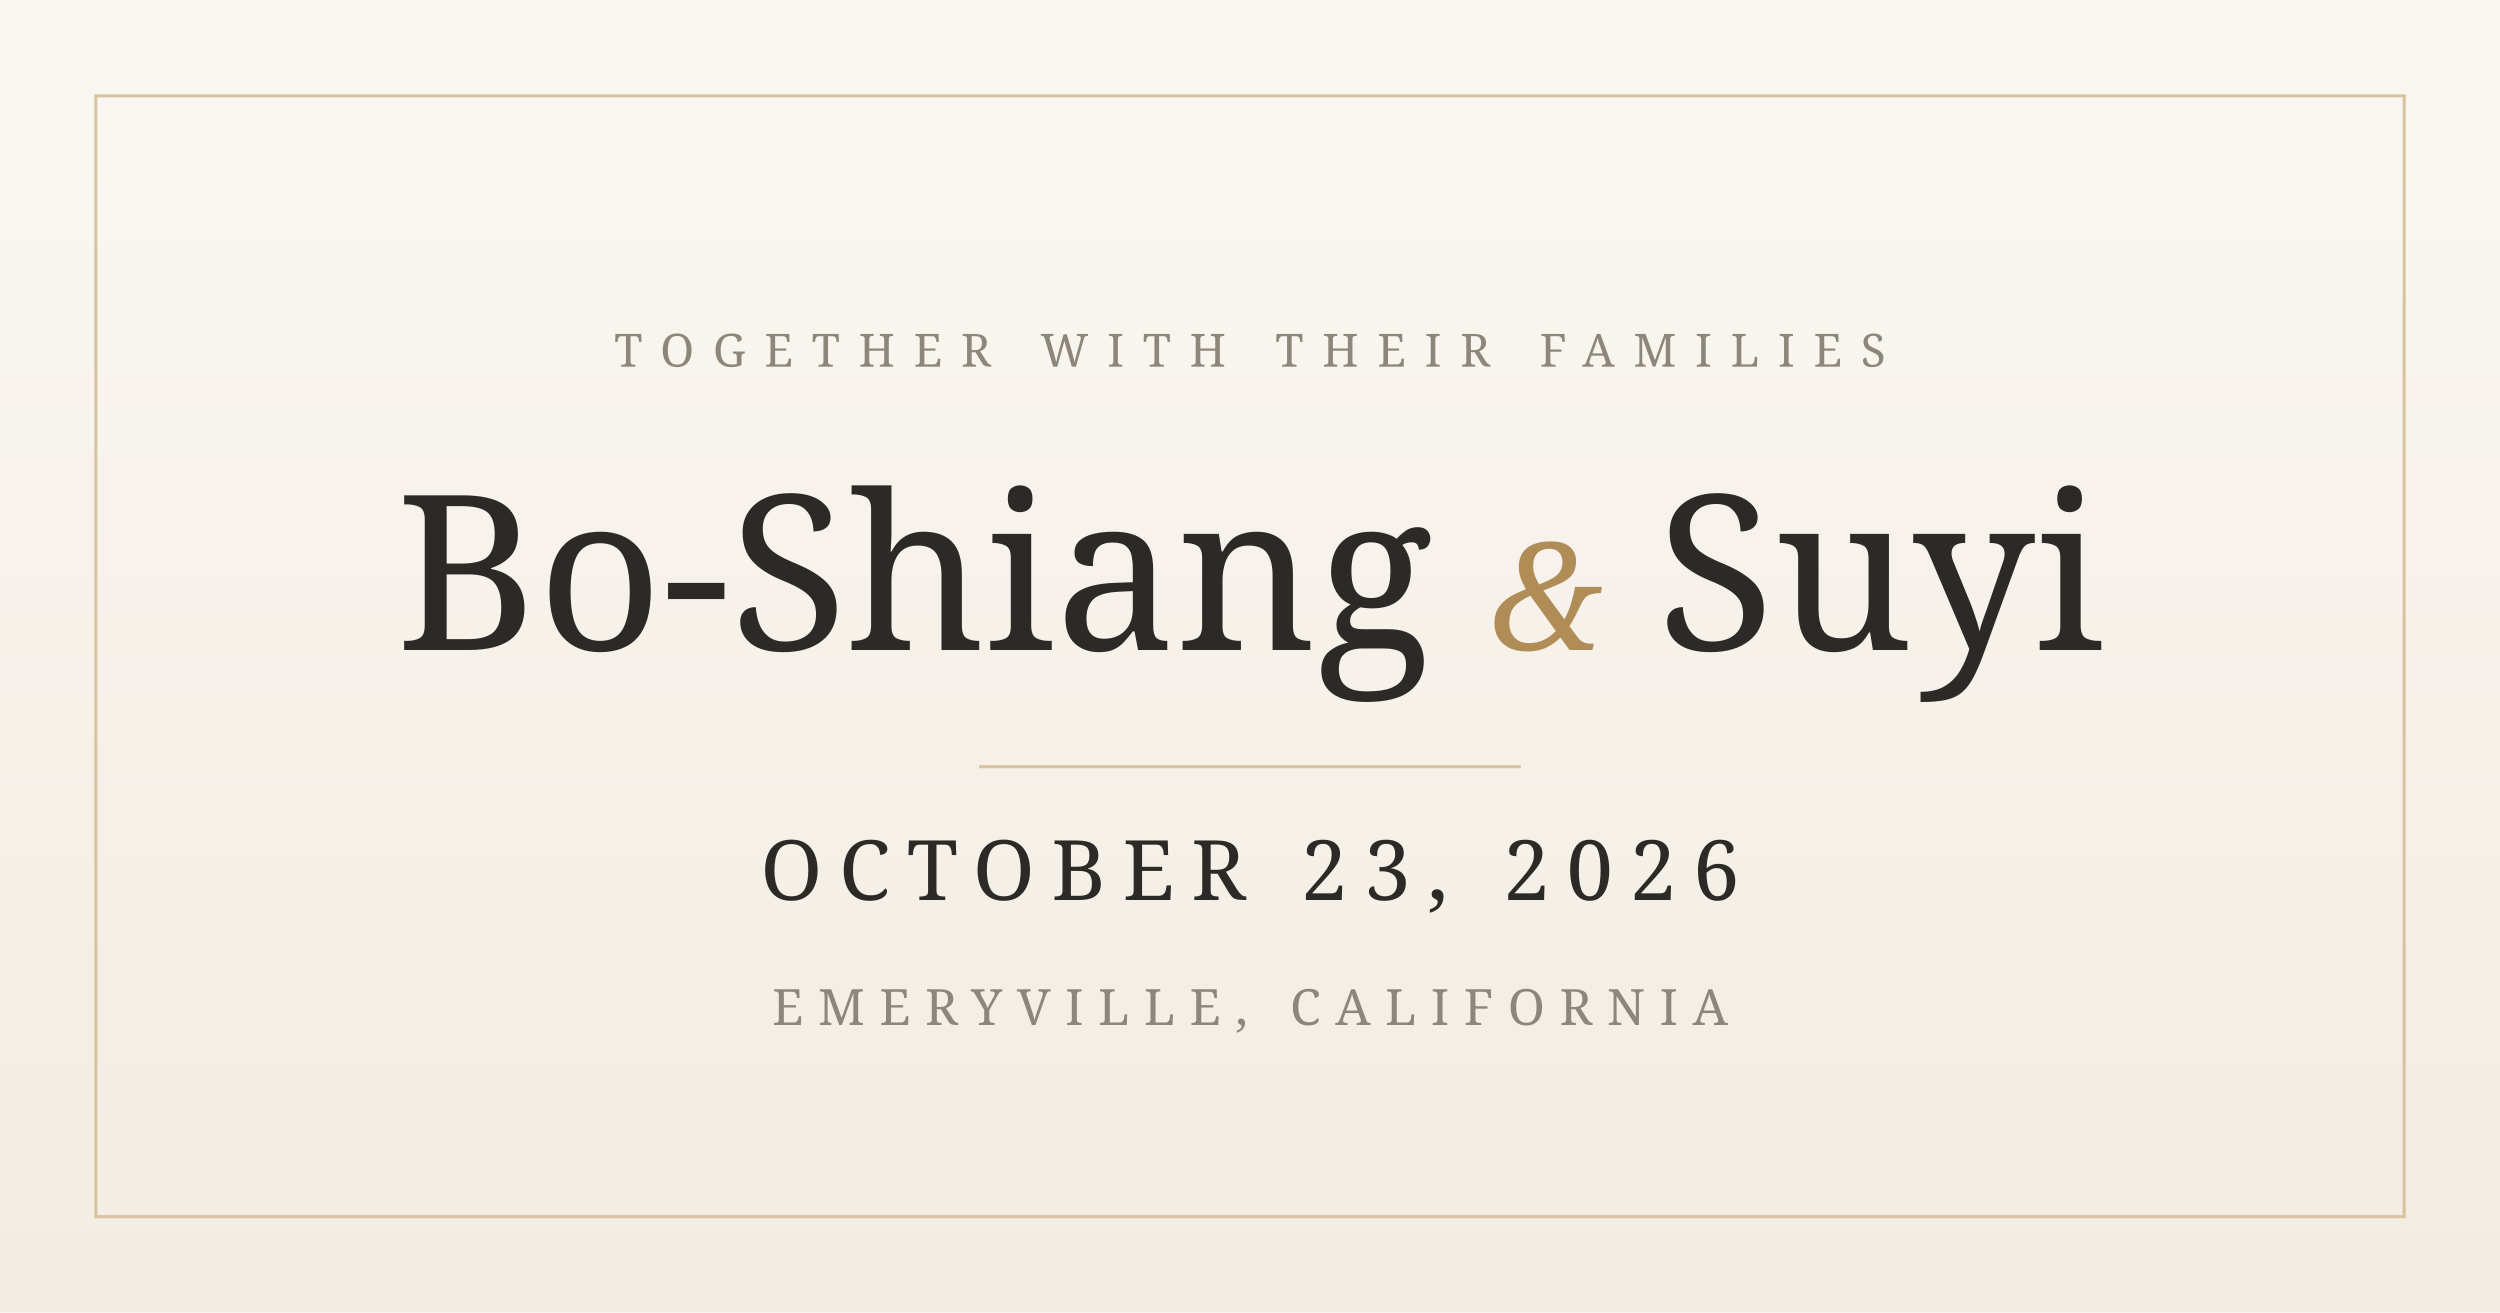
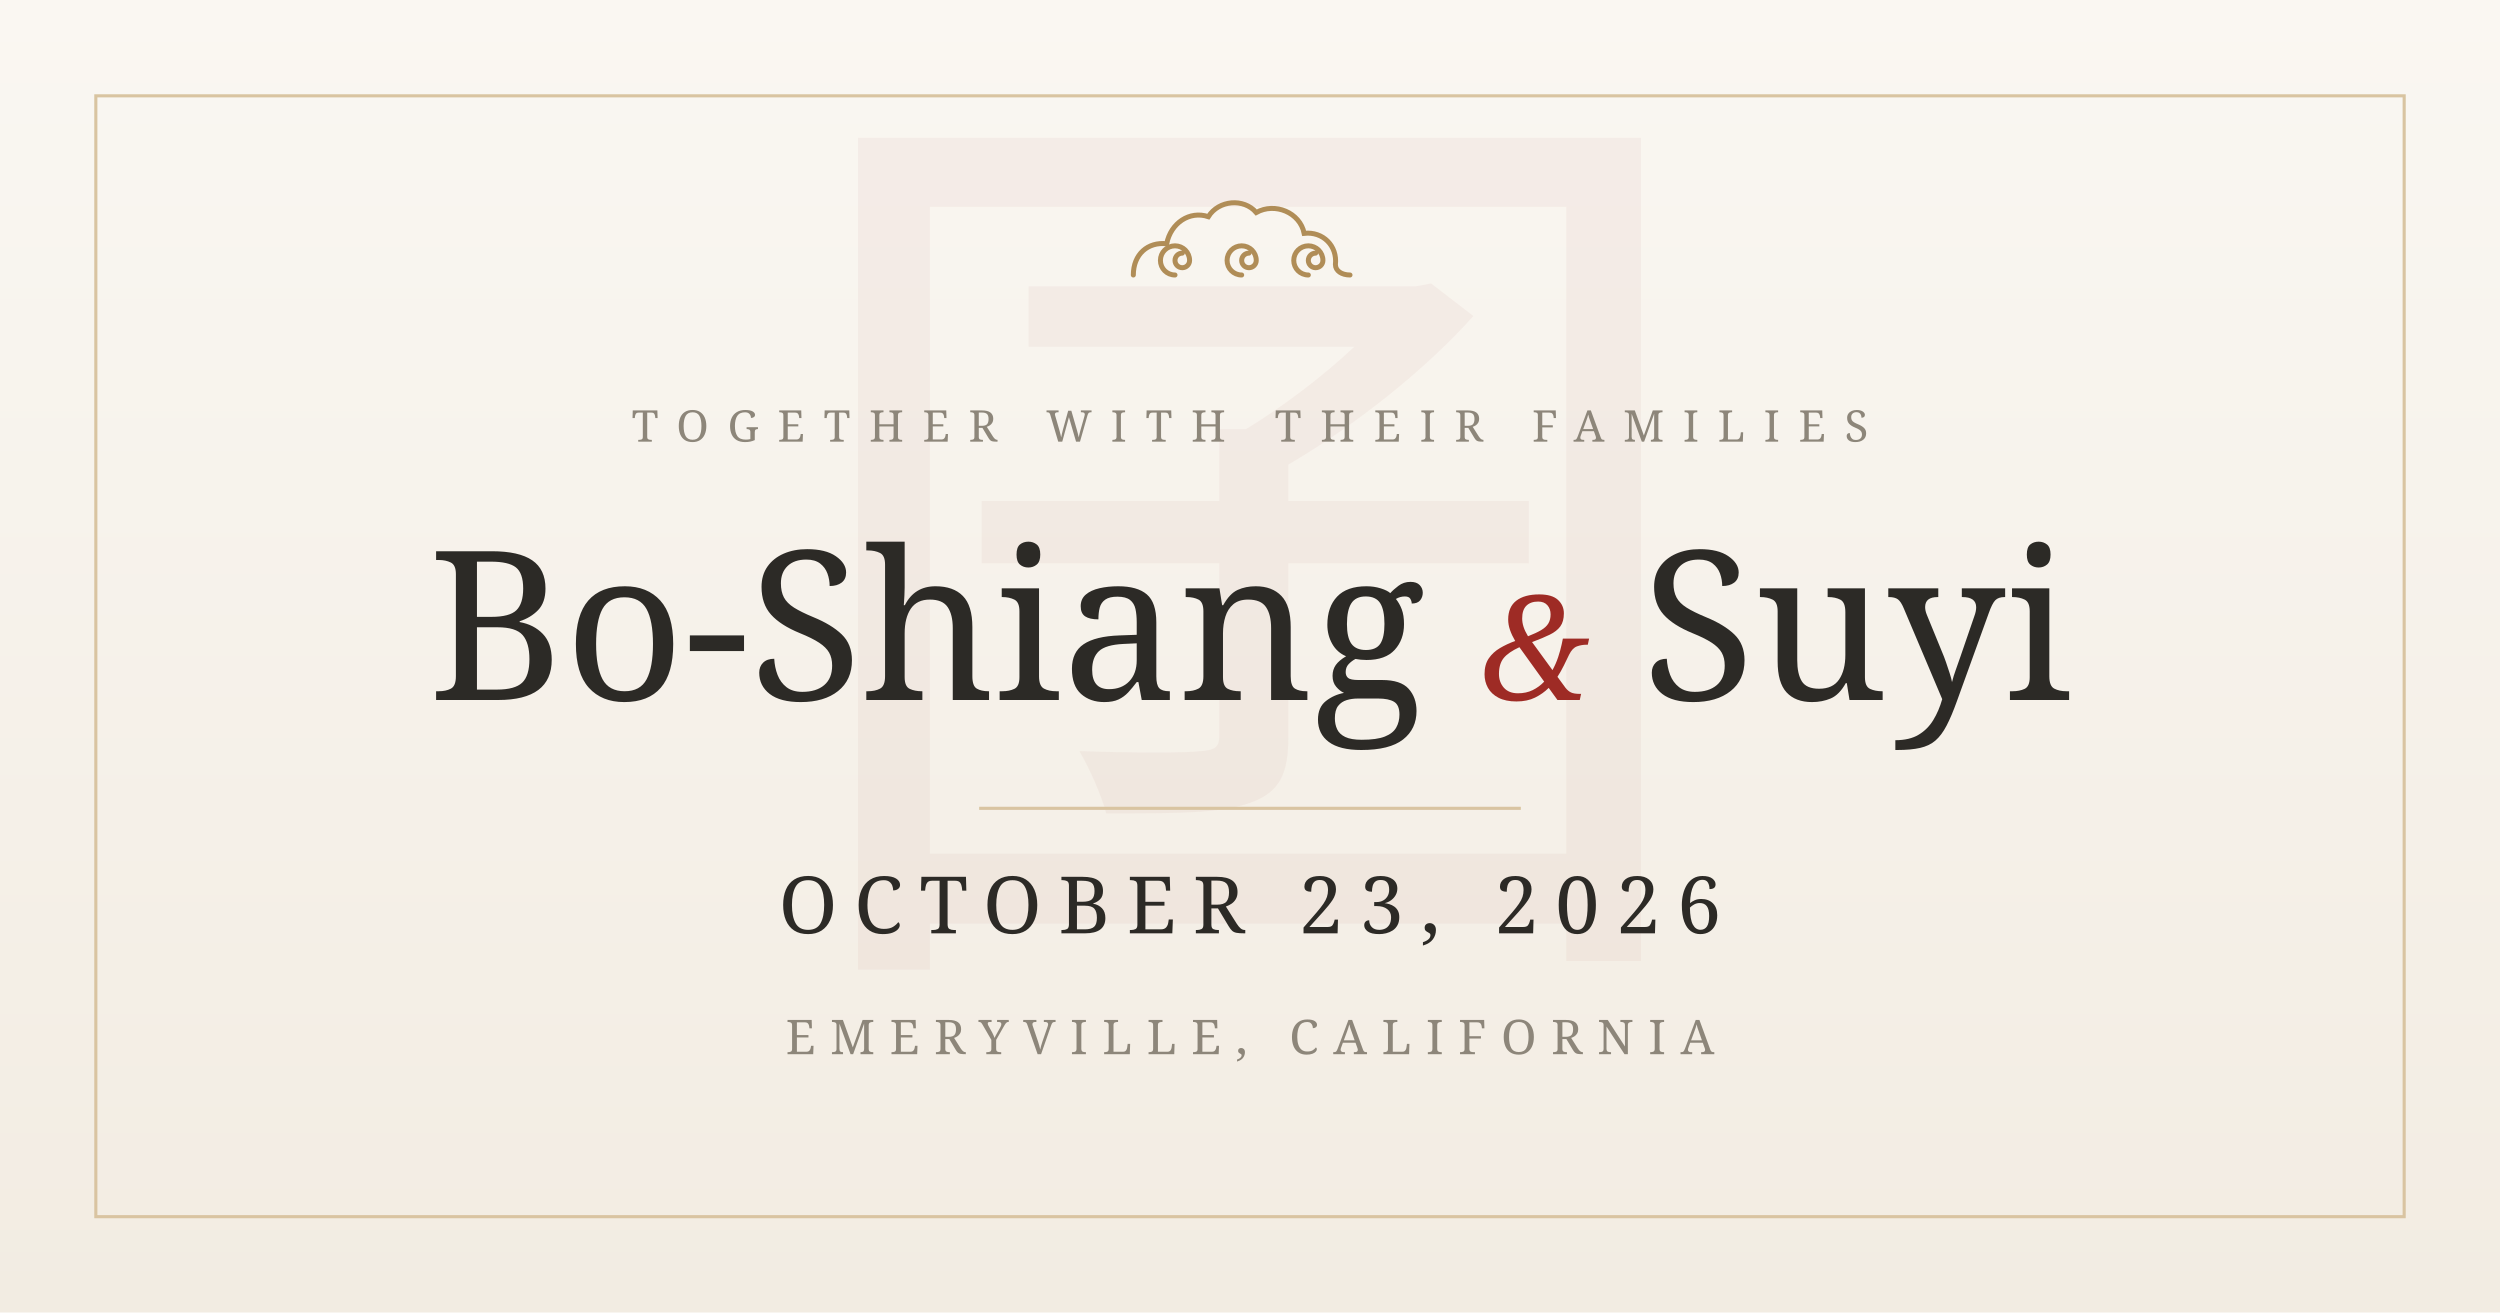
<svg xmlns="http://www.w3.org/2000/svg" viewBox="0 0 1200 630" width="1200" height="630">
  <defs>
    <linearGradient id="bg" x1="0" y1="0" x2="0" y2="1">
      <stop offset="0%" stop-color="#faf7f2" />
      <stop offset="100%" stop-color="#f2ece2" />
    </linearGradient>
  </defs>
  <rect width="1200" height="630" fill="url(#bg)" />
+   <text x="600" y="430" text-anchor="middle" font-family="'Noto Serif TC','PingFang TC','Heiti TC',serif" font-size="460" fill="#9e2b25" opacity="0.05">囝</text>
  <rect x="46" y="46" width="1108" height="538" fill="none" stroke="#d9c4a1" stroke-width="1.5" />
-   <text x="600" y="176" text-anchor="middle" font-family="Georgia, serif" font-size="22" fill="#8d867a" letter-spacing="9">TOGETHER WITH THEIR FAMILIES</text>
-   <text x="600" y="312" text-anchor="middle" font-family="Georgia, serif" font-size="104" fill="#2c2a26">Bo-Shiang <tspan fill="#b08d57" font-style="italic" font-size="72">&amp;</tspan> Suyi</text>
-   <line x1="470" y1="368" x2="730" y2="368" stroke="#d9c4a1" stroke-width="1.5" />
-   <text x="600" y="432" text-anchor="middle" font-family="Georgia, serif" font-size="40" fill="#2c2a26" letter-spacing="8">OCTOBER 23, 2026</text>
-   <text x="600" y="492" text-anchor="middle" font-family="Georgia, serif" font-size="24" fill="#8d867a" letter-spacing="7">EMERYVILLE, CALIFORNIA</text>
+   <g fill="none" stroke="#b08d57" stroke-width="2.4" stroke-linecap="round" transform="translate(540 92) scale(1)">
+     <path d="M4 40 C4 30 11 24 20 25 C22 15 31 9 40 12 C45 4 57 3 63 10 C72 5 84 10 86 20 C95 19 102 26 101 35 C101 38 104 40 108 40" />
+     <path d="M24 40 a7 7 0 1 1 7 -7 a3.5 3.5 0 1 1 -3.5 -3.5" />
+     <path d="M56 40 a7 7 0 1 1 7 -7 a3.5 3.5 0 1 1 -3.5 -3.5" />
+     <path d="M88 40 a7 7 0 1 1 7 -7 a3.5 3.5 0 1 1 -3.5 -3.5" />
+   </g>
+   <text x="600" y="212" text-anchor="middle" font-family="Georgia, serif" font-size="21" fill="#8d867a" letter-spacing="9">TOGETHER WITH THEIR FAMILIES</text>
+   <text x="600" y="336" text-anchor="middle" font-family="Georgia, serif" font-size="100" fill="#2c2a26">Bo-Shiang <tspan fill="#9e2b25" font-style="italic" font-size="70">&amp;</tspan> Suyi</text>
+   <line x1="470" y1="388" x2="730" y2="388" stroke="#d9c4a1" stroke-width="1.5" />
+   <text x="600" y="448" text-anchor="middle" font-family="Georgia, serif" font-size="38" fill="#2c2a26" letter-spacing="8">OCTOBER 23, 2026</text>
+   <text x="600" y="506" text-anchor="middle" font-family="Georgia, serif" font-size="23" fill="#8d867a" letter-spacing="7">EMERYVILLE, CALIFORNIA</text>
</svg>
